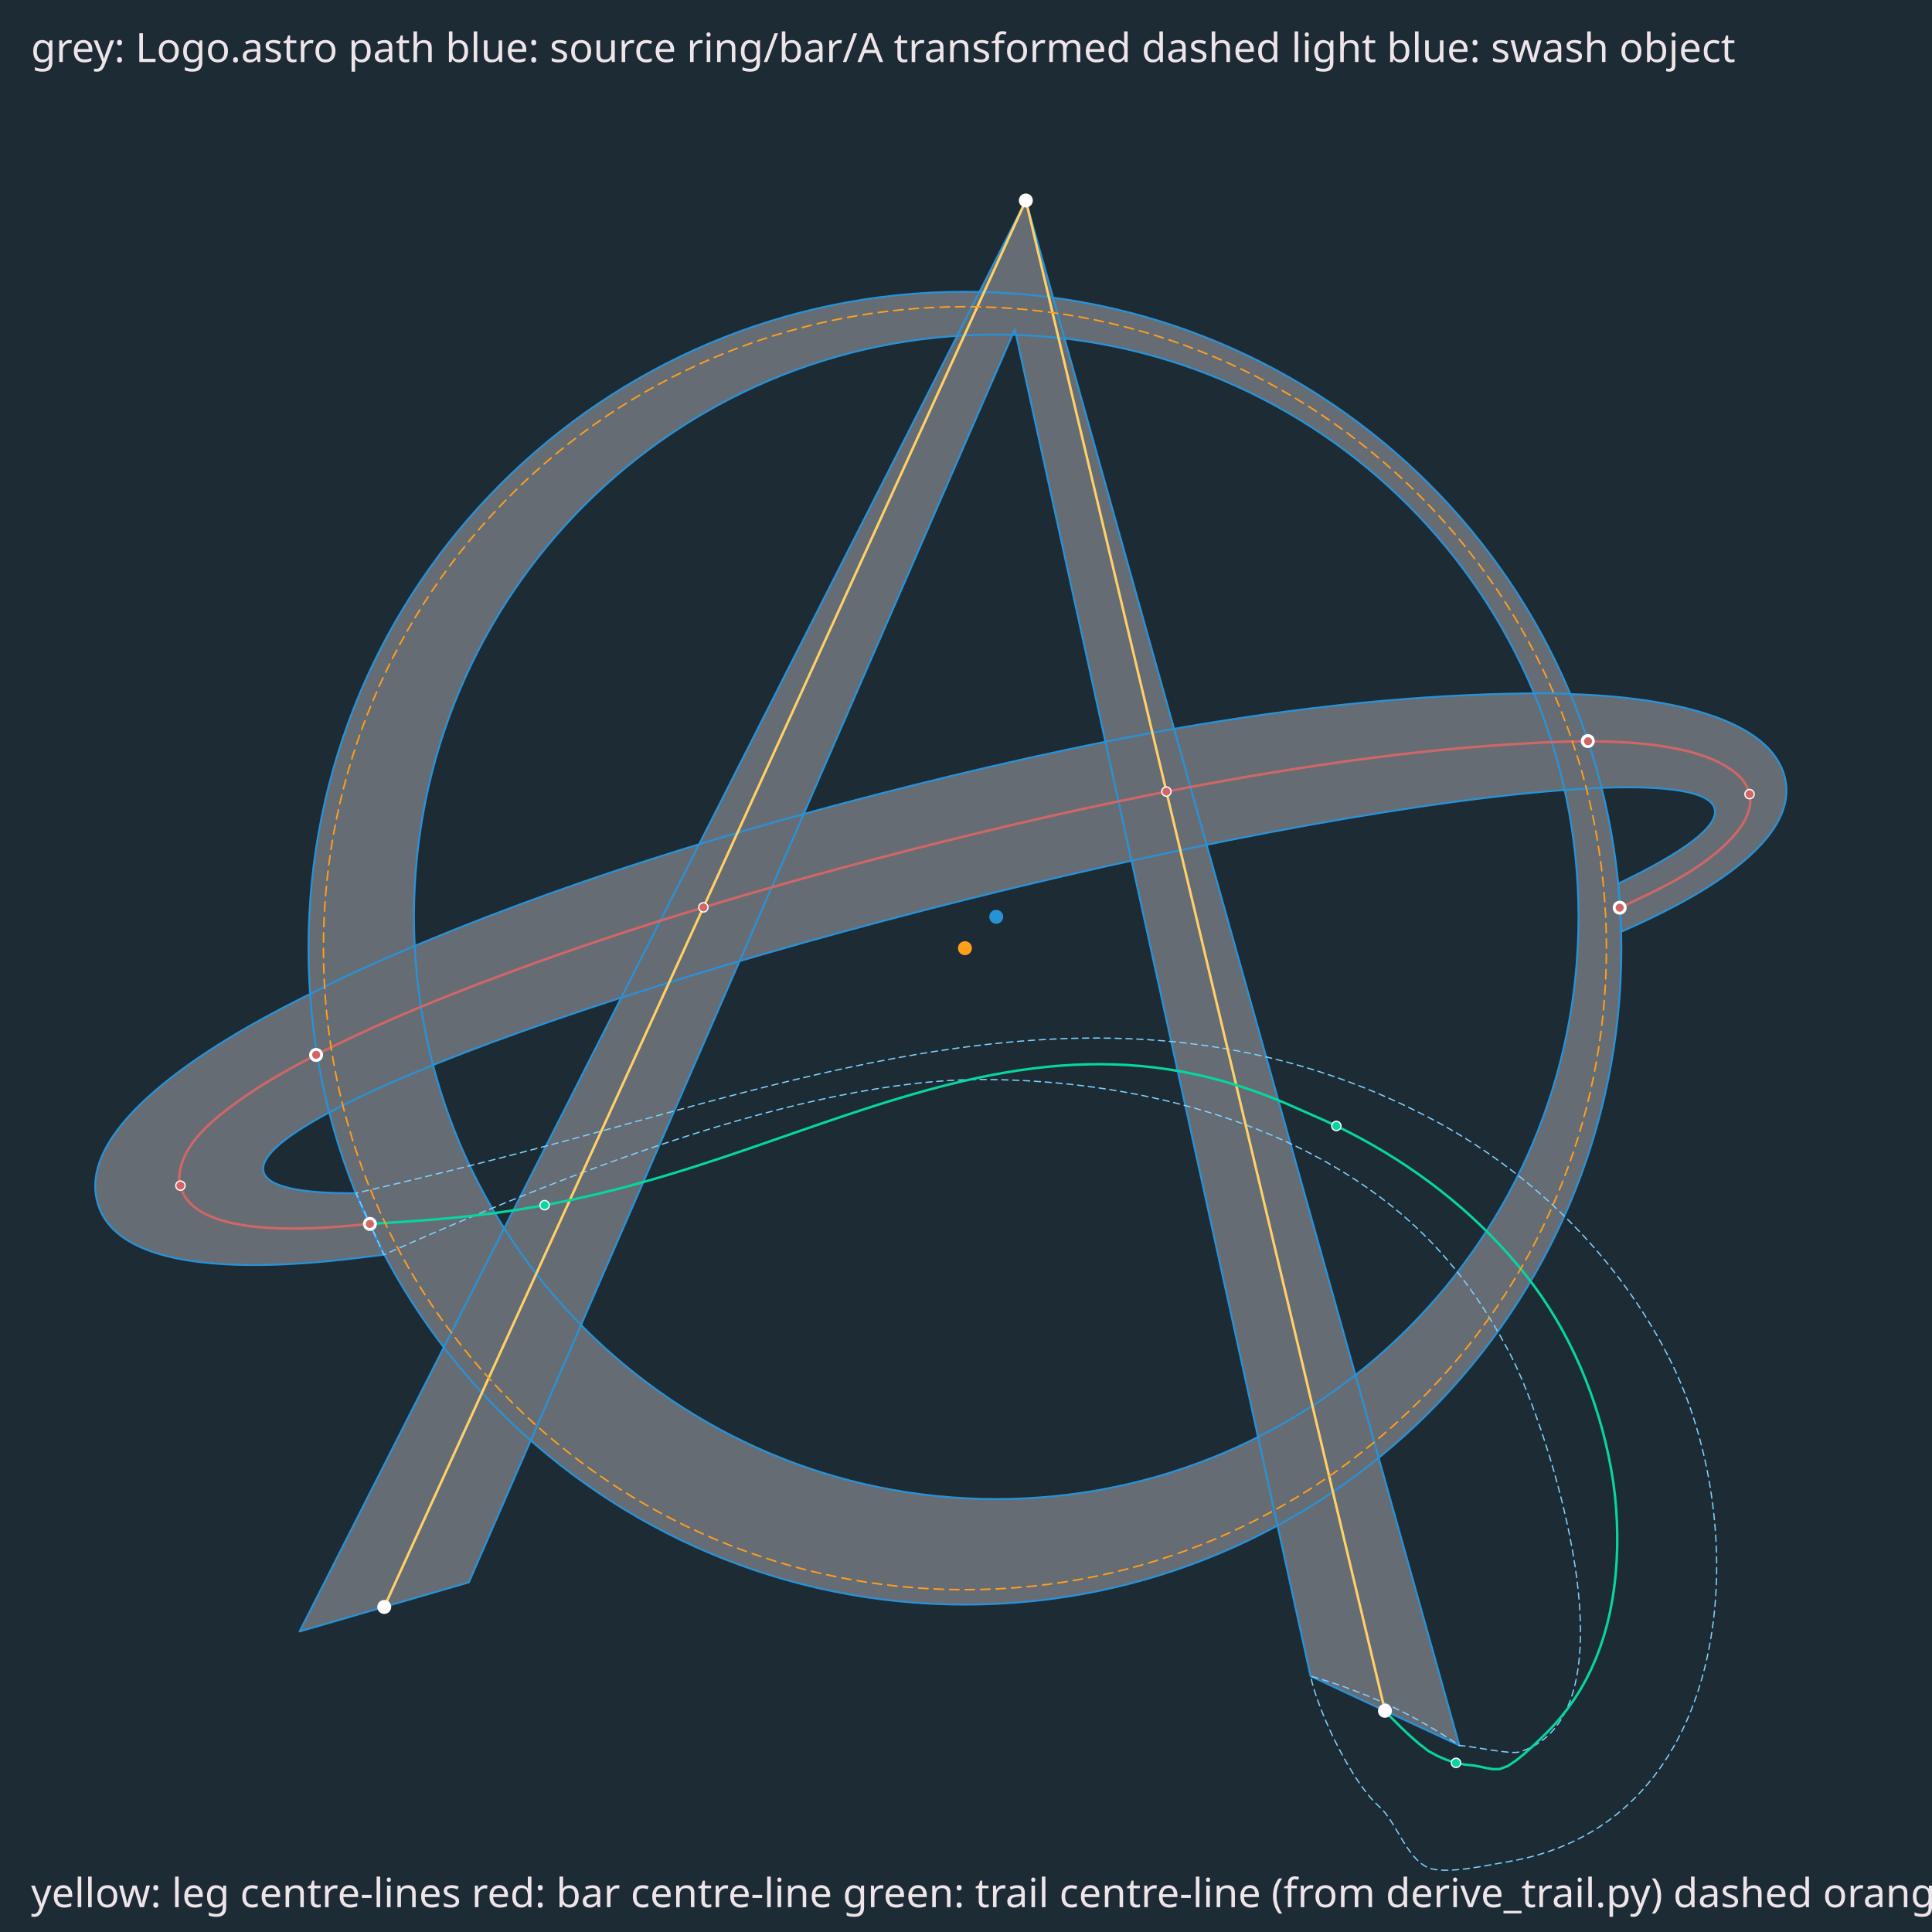
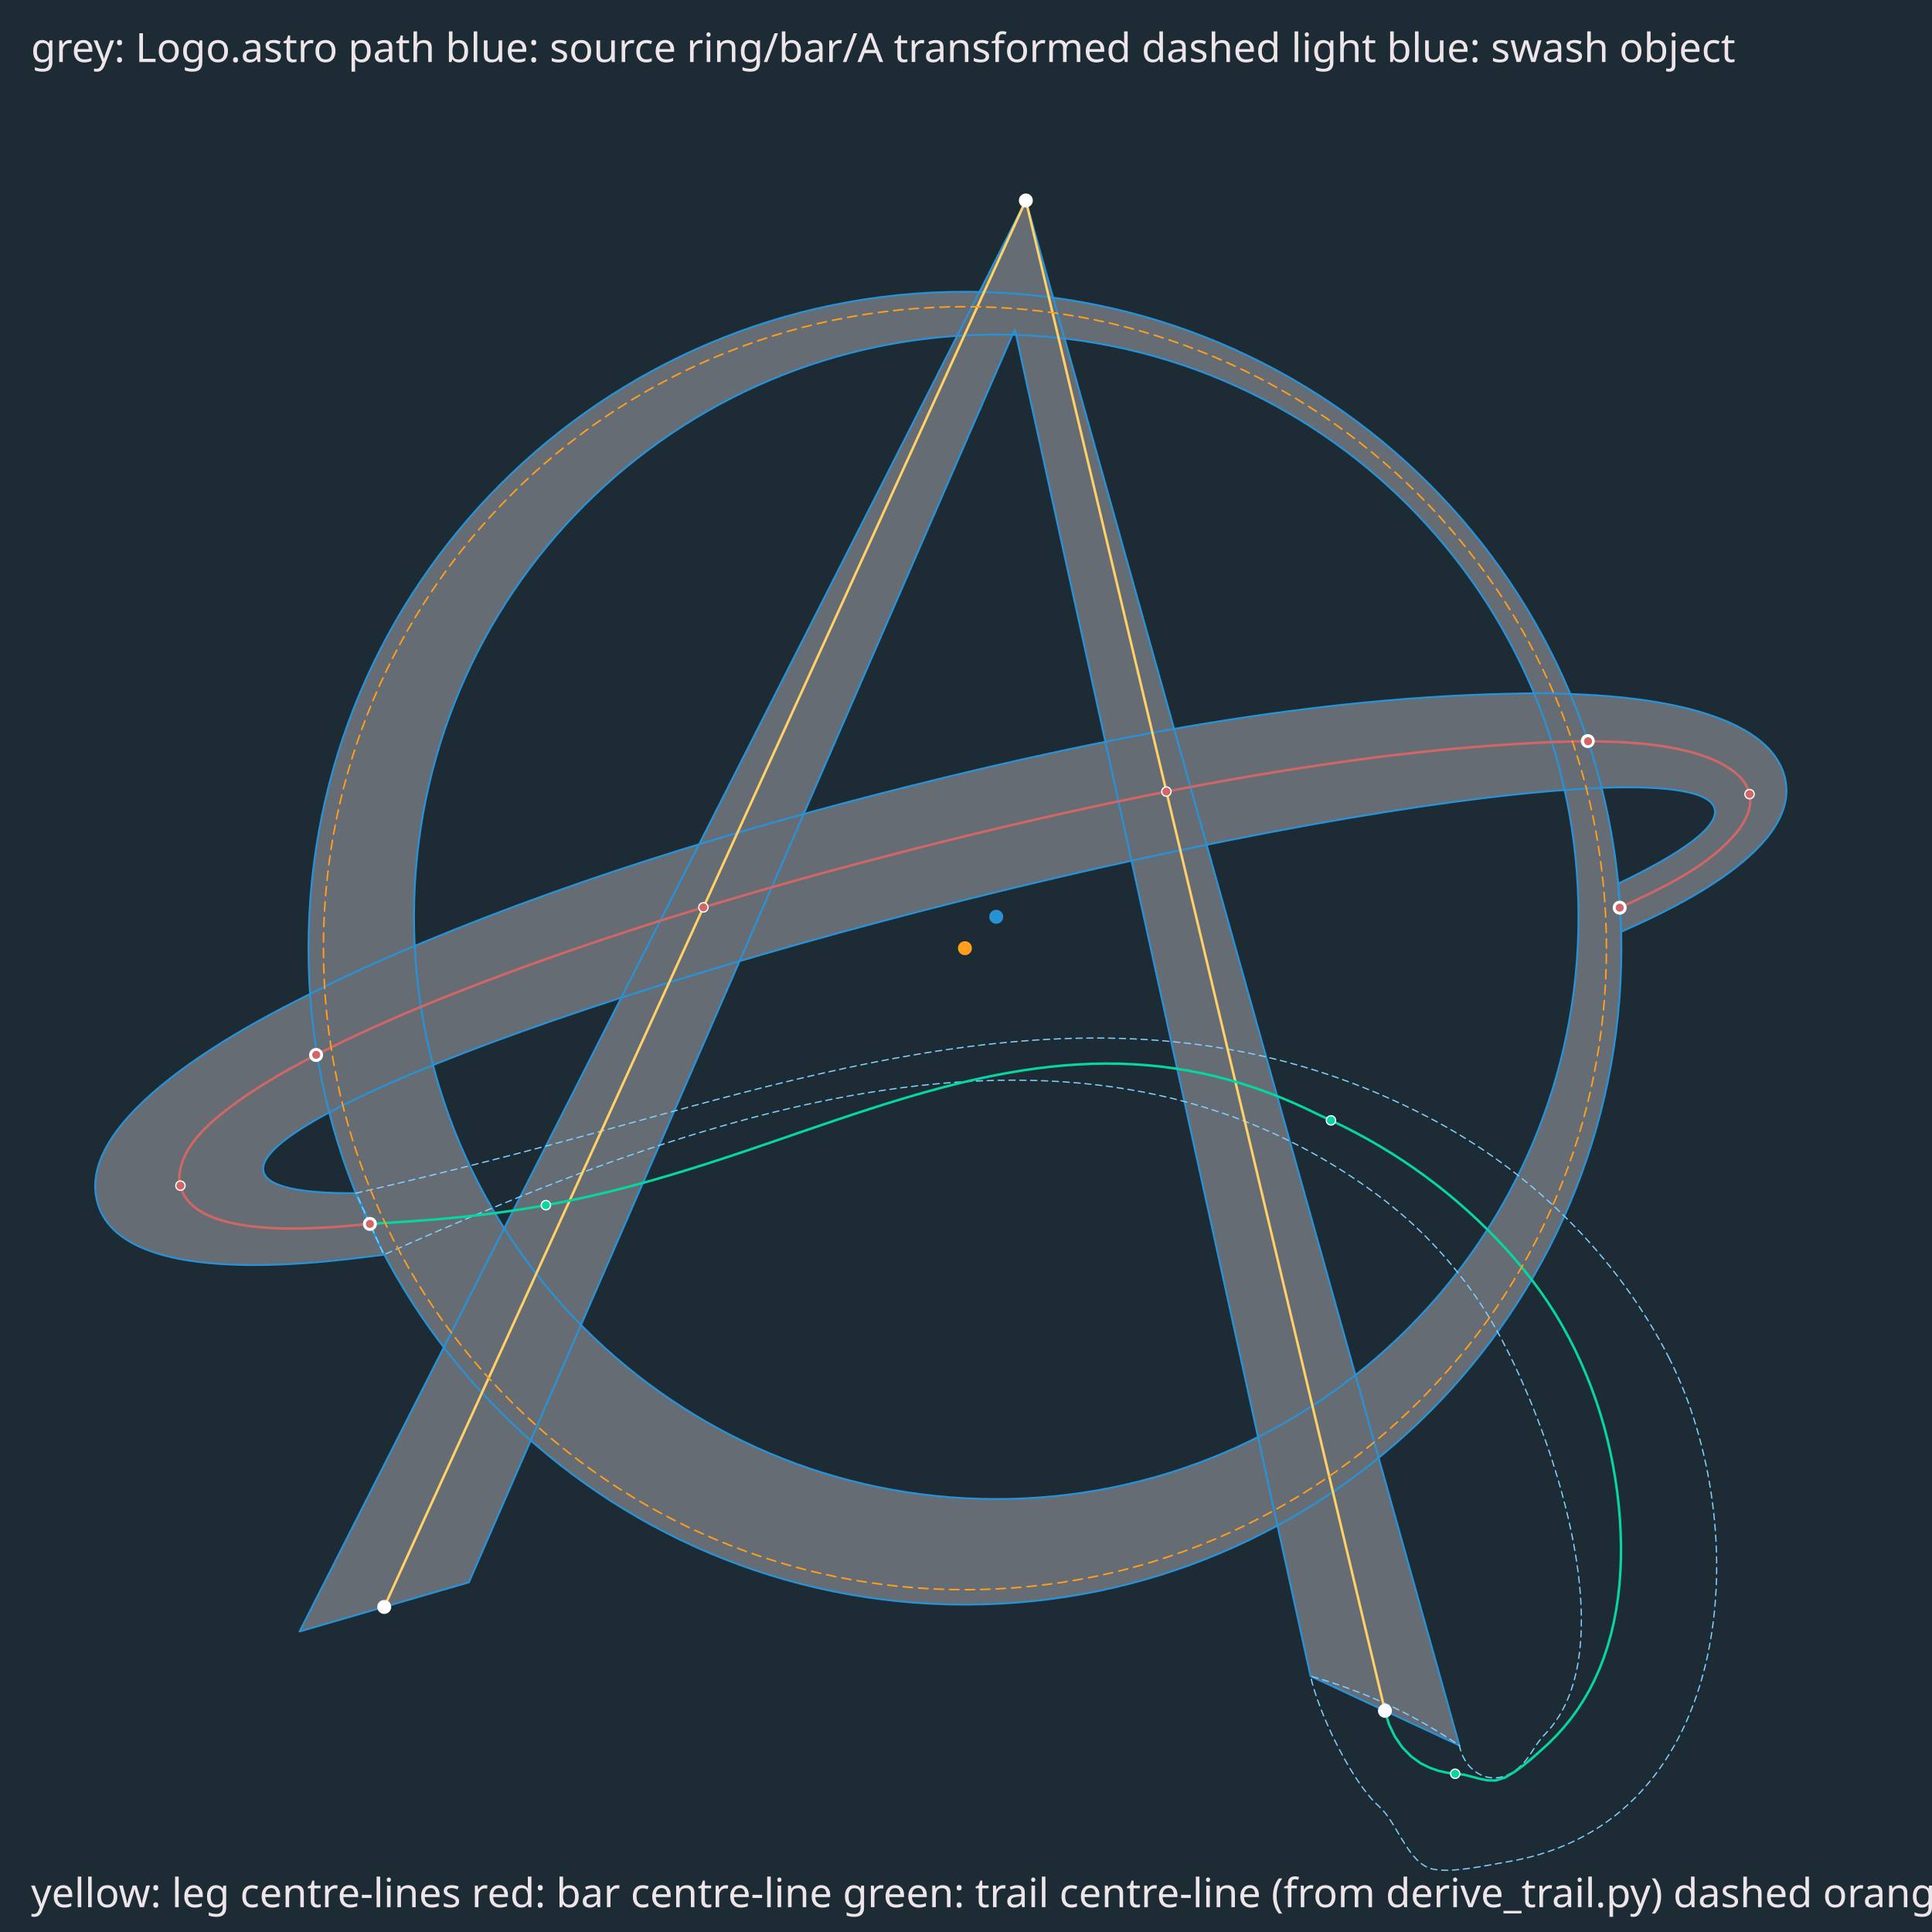
<svg xmlns="http://www.w3.org/2000/svg" width="1600" height="1600" viewBox="-70 -70 1246 1246">
  <rect x="-70" y="-70" width="1246" height="1246" fill="#1D2B35" />
  <g transform="translate(0,1084) scale(0.1,-0.1)" fill="none" stroke-linecap="round" stroke-linejoin="round">
    <path d="M9755 5547 C9767 5115 9714 4682 9596 4267 C9359 3431 8866 2686 8191 2138 C8365 1520 8539 901 8712 283 C8392 432 8072 581 7752 730 C7681 1054 7610 1377 7539 1701 C7231 1534 6903 1406 6563 1320 C5796 1126 4980 1152 4227 1394 C3672 1572 3159 1865 2723 2250 C2590 1945 2457 1640 2324 1335 C1960 1229 1596 1124 1232 1018 C1542 1629 1852 2240 2162 2850 C2008 3051 1872 3266 1756 3492 C1762 3477 1769 3463 1776 3448 C1689 3438 1602 3429 1515 3420 C1466 3415 1417 3411 1369 3407 C1318 3402 1268 3397 1217 3393 C1153 3389 1088 3386 1024 3384 C931 3381 837 3380 745 3385 C725 3386 704 3389 684 3390 C626 3395 568 3401 510 3410 C484 3414 456 3418 430 3424 C402 3430 374 3438 345 3447 C309 3457 274 3467 238 3481 C138 3520 35 3586 -25 3677 C-44 3706 -59 3738 -69 3771 C-89 3839 -92 3912 -77 3981 C-72 4005 -64 4028 -56 4051 C-47 4078 -35 4105 -22 4131 C-2 4168 22 4205 46 4239 C88 4297 136 4352 187 4402 C218 4433 249 4462 282 4490 C313 4517 344 4545 377 4570 C496 4664 624 4748 752 4827 C930 4937 1113 5036 1300 5130 C1237 6041 1466 6944 1960 7712 C2508 8564 3347 9197 4319 9485 C4740 9609 5178 9667 5617 9657 C5717 9854 5816 10050 5916 10247 C5975 10038 6033 9829 6092 9621 C6561 9558 7018 9415 7440 9201 C8331 8747 9040 7987 9427 7065 C9437 7065 9446 7065 9456 7064 C9458 7064 9465 7065 9468 7064 C9468 7064 9468 7064 9468 7064 C9468 7064 9468 7064 9468 7064 C9468 7064 9468 7064 9468 7064 C9463 7059 9442 7062 9434 7062 C9434 7062 9434 7062 9434 7062 C9447 7059 9464 7060 9477 7060 C9490 7060 9503 7060 9516 7059 C9577 7057 9637 7053 9698 7047 C9731 7044 9764 7042 9796 7038 C9829 7034 9861 7029 9893 7024 C10046 7003 10200 6973 10347 6922 C10525 6860 10736 6752 10801 6562 C10833 6469 10827 6373 10788 6283 C10741 6173 10653 6078 10563 6000 C10471 5921 10370 5853 10267 5791 C10103 5692 9930 5610 9756 5531 C9756 5536 9755 5541 9755 5547 Z M9629 6459 C9680 6256 9716 6050 9736 5842 C9833 5888 9929 5936 10022 5990 C10094 6031 10166 6076 10231 6128 C10275 6162 10329 6211 10352 6264 C10419 6426 10085 6450 9998 6456 C9943 6460 9887 6462 9832 6462 C9765 6463 9697 6461 9629 6459 Z M7082 6092 C7402 4952 7722 3812 8042 2672 C8657 3155 9110 3820 9330 4572 C9429 4911 9479 5263 9480 5616 C9481 5895 9451 6173 9391 6445 C9045 6420 8699 6375 8356 6322 C7930 6257 7505 6178 7082 6092 Z M4070 5342 C3729 4559 3388 3777 3047 2995 C3442 2594 3923 2284 4452 2094 C5129 1850 5871 1807 6572 1968 C6863 2035 7146 2138 7413 2272 C7141 3511 6869 4750 6597 5989 C6179 5897 5762 5798 5347 5692 C4920 5583 4493 5466 4070 5342 Z M2093 4671 C2191 4299 2346 3943 2552 3618 C2804 4114 3055 4610 3307 5106 C2898 4974 2491 4832 2093 4671 Z M1594 3845 C1526 4015 1469 4189 1423 4366 C1372 4339 1322 4310 1273 4280 C1198 4234 892 4046 1035 3932 C1075 3901 1134 3885 1183 3874 C1242 3862 1304 3855 1365 3851 C1441 3846 1518 3845 1594 3845 Z M3809 6095 C4364 7188 4918 8281 5473 9374 C5081 9348 4694 9261 4329 9114 C3434 8756 2705 8059 2306 7181 C2057 6635 1945 6039 1975 5440 C2294 5575 2619 5698 2946 5813 C3232 5913 3520 6006 3809 6095 Z M6430 6753 C6238 7629 6045 8505 5853 9380 C5846 9380 5838 9381 5830 9381 C5381 8351 4932 7321 4483 6290 C4775 6371 5067 6446 5361 6517 C5716 6603 6072 6683 6430 6753 Z M9193 7070 C8829 7943 8143 8652 7282 9045 C6929 9207 6552 9312 6166 9357 C6402 8517 6637 7676 6873 6836 C7234 6900 7597 6953 7961 6994 C8370 7041 8781 7071 9193 7070 Z" fill="#EEE5E9" fill-opacity="0.35" stroke="none" />
    <path d="M10812 6522 C10699 7000 9731 7053 9452 7063 C9398 7065 9340 7069 9272 7069 C7885 7067 6504 6804 5179 6473 C4039 6187 2911 5845 1823 5375 C1579 5269 1448 5205 1254 5107 C1046 5001 -211 4385 -76 3801 C67 3185 1537 3421 1776 3448 L1596 3845 C1239 3842 1024 3886 1000 3983 C976 4077 1131 4209 1424 4366 C1572 4445 1754 4530 1969 4620 C2794 4965 4075 5374 5533 5739 C7122 6136 8550 6388 9434 6448 C9502 6453 9567 6457 9629 6459 C10066 6475 10331 6433 10358 6324 C10387 6211 10156 6042 9736 5841 L9756 5531 C9970 5627 10926 6036 10812 6522 Z" stroke="#2892D7" stroke-width="12" />
    <path d="M1232 1018 L2324 1335 L5845 9416 L7752 730 L8712 283 L5916 10247 Z" stroke="#2892D7" stroke-width="12" />
    <circle cx="5523.14" cy="5424.894" r="4233.517" stroke="#2892D7" stroke-width="12" />
    <circle cx="5725.027" cy="5627.329" r="3755.048" stroke="#2892D7" stroke-width="12" />
-     <path d="M10064 2783 C10621 1686 10503 -219 9024 -467 C8897 -488 8617 -553 8508 -504 C8369 -441 8305 -208 8193 -109 C8019 46 7805 488 7752 730 C7906 687 8087 624 8281 532 C8449 451 8593 364 8712 283 C8811 276 9042 223 9103 242 C9888 491 9285 2330 9044 2798 C8863 3147 8639 3454 8338 3710 C7614 4325 6589 4573 5654 4578 C4471 4585 2853 3927 1776 3448 C1716 3581 1656 3713 1596 3845 C2158 3974 2720 4118 3276 4272 C5015 4754 6760 5245 8507 4337 C9163 3997 9729 3443 10064 2783 Z" stroke="#7fd0ff" stroke-width="8" stroke-dasharray="40 30" />
+     <path d="M10064 2783 C10621 1686 10503 -219 9024 -467 C8897 -488 8617 -553 8508 -504 C8369 -441 8305 -208 8193 -109 C8019 46 7805 488 7752 730 C7906 687 8087 624 8281 532 C8449 451 8593 364 8712 283 C8746 112 8914 9 9070 120 C9165 187 9189 279 9260 351 C9831 930 9245 2509 8880 3083 C8702 3363 8480 3608 8216 3809 C6273 5286 3738 4320 1776 3448 C1716 3581 1656 3713 1596 3845 C2158 3974 2720 4118 3276 4272 C5015 4754 6760 5245 8507 4337 C9163 3997 9729 3443 10064 2783 Z" stroke="#7fd0ff" stroke-width="8" stroke-dasharray="40 30" />
    <path d="M1778 1176 L5916 10247" stroke="#ffd166" stroke-width="16" />
    <path d="M5916 10247 L8232 506" stroke="#ffd166" stroke-width="16" />
    <path d="M1686 3647 C1406 3620 477 3518 456 3944 C465 4158 675 4320 833 4436 C1055 4595 1300 4721 1546 4839 C1937 5025 2342 5182 2749 5329 C3552 5618 4373 5855 5199 6066 C6078 6289 6964 6482 7862 6613 C8251 6670 8642 6714 9034 6739 C9419 6764 10237 6814 10525 6526 C10620 6419 10598 6311 10522 6200 C10342 5959 10013 5809 9746 5686" stroke="#D16666" stroke-width="16" />
-     <path d="M8231.8 506.4 L8282.6 452.8 L8336.6 398.8 L8392.9 345.7 L8451.3 294.5 L8511.6 247.7 L8571.8 214.8 L8631.4 189.4 L8690.2 170.8 L8748.5 159.5 L8805.2 153.9 L8850.8 145.1 L8890.3 136.4 L8928.9 130.3 L8972.3 131.1 L9024.8 150.6 L9079.0 187.2 L9131.4 229.9 L9181.9 275.4 L9230.9 322.2 L9278.8 368.9 L9325.3 417.6 L9370.0 469.3 L9412.9 524.1 L9453.7 581.9 L9492.2 642.9 L9528.3 706.9 L9561.7 773.8 L9592.3 843.5 L9619.8 915.8 L9644.3 990.4 L9665.7 1067.1 L9683.9 1145.5 L9699.0 1225.5 L9711.0 1306.7 L9720.1 1389.1 L9726.2 1472.3 L9729.6 1556.1 L9730.1 1640.5 L9727.9 1725.2 L9723.0 1810.1 L9715.3 1895.0 L9704.6 1979.6 L9690.9 2063.9 L9674.7 2147.8 L9656.0 2231.4 L9635.0 2314.6 L9611.5 2397.2 L9585.7 2479.2 L9557.5 2560.5 L9526.9 2641.0 L9493.9 2720.7 L9458.6 2799.3 L9420.8 2876.9 L9380.6 2953.3 L9337.9 3028.5 L9292.7 3102.3 L9245.0 3174.5 L9194.8 3245.2 L9142.1 3314.2 L9087.4 3381.6 L9030.8 3447.6 L8972.3 3511.9 L8912.1 3574.7 L8850.1 3635.9 L8786.6 3695.4 L8721.5 3753.3 L8654.8 3809.6 L8586.8 3864.2 L8517.4 3917.1 L8446.6 3968.3 L8374.6 4017.8 L8301.4 4065.6 L8226.9 4111.7 L8151.4 4156.0 L8074.8 4198.6 L7997.2 4239.4 L7918.6 4278.3 L7839.0 4315.5 L7758.5 4350.8 L7677.9 4386.4 L7597.1 4422.1 L7515.4 4455.9 L7433.0 4487.6 L7349.7 4517.1 L7265.7 4544.3 L7180.9 4569.2 L7095.4 4591.5 L7009.3 4611.4 L6922.7 4628.7 L6835.6 4643.3 L6748.0 4655.3 L6660.2 4664.6 L6572.1 4671.3 L6483.8 4675.3 L6395.5 4676.8 L6307.2 4675.8 L6218.9 4672.4 L6130.7 4666.7 L6042.8 4658.7 L5955.0 4648.5 L5867.5 4636.4 L5780.3 4622.3 L5693.4 4606.5 L5606.8 4589.0 L5520.5 4569.9 L5434.5 4549.4 L5348.9 4527.7 L5263.6 4504.7 L5178.6 4480.6 L5093.9 4455.6 L5009.4 4429.8 L4925.1 4403.2 L4841.1 4376.0 L4757.2 4348.2 L4673.5 4320.0 L4589.9 4291.5 L4506.4 4262.7 L4422.9 4233.8 L4339.4 4204.8 L4255.9 4175.8 L4172.4 4147.0 L4088.8 4118.4 L4005.2 4090.1 L3921.3 4062.1 L3837.4 4034.7 L3753.2 4007.7 L3668.9 3981.4 L3584.3 3955.8 L3499.6 3931.0 L3414.5 3907.0 L3329.2 3883.9 L3243.7 3861.8 L3157.9 3840.8 L3071.9 3820.8 L2985.5 3801.9 L2899.0 3784.2 L2812.2 3767.6 L2725.2 3752.3 L2638.0 3738.1 L2550.6 3725.1 L2463.1 3713.2 L2375.4 3702.5 L2287.6 3692.8 L2199.7 3684.0 L2111.7 3676.2 L2023.6 3669.1 L1935.5 3662.7 L1847.3 3656.8 L1759.2 3651.2 L1685.7 3646.6" stroke="#06d6a0" stroke-width="16" />
+     <path d="M8231.8 506.4 L8257.3 421.0 L8295.4 341.3 L8344.3 270.3 L8401.4 211.8 L8462.1 168.4 L8521.6 138.9 L8577.9 119.4 L8631.0 107.4 L8684.9 100.4 L8743.5 94.2 L8797.6 80.2 L8846.1 67.4 L8893.4 58.2 L8945.0 57.0 L9004.9 75.3 L9065.8 111.4 L9124.0 153.9 L9179.8 199.7 L9233.3 247.0 L9285.2 294.2 L9335.0 343.8 L9382.6 396.3 L9428.0 451.9 L9471.0 510.6 L9511.3 572.5 L9548.9 637.3 L9583.5 705.1 L9615.0 775.7 L9643.4 848.7 L9668.4 924.1 L9690.2 1001.5 L9708.6 1080.6 L9723.8 1161.3 L9735.9 1243.1 L9744.8 1326.1 L9750.7 1409.9 L9753.8 1494.3 L9754.1 1579.2 L9751.7 1664.5 L9746.7 1750.0 L9739.2 1835.6 L9729.3 1921.3 L9716.9 2006.9 L9702.1 2092.2 L9685.0 2177.3 L9665.4 2262.1 L9643.4 2346.2 L9618.8 2429.7 L9591.5 2512.4 L9561.8 2594.3 L9529.6 2675.3 L9495.0 2755.4 L9458.0 2834.4 L9418.5 2912.2 L9376.5 2988.9 L9331.9 3064.2 L9284.9 3138.0 L9235.2 3210.2 L9183.0 3280.7 L9128.8 3349.7 L9072.5 3417.1 L9014.3 3482.9 L8954.4 3547.3 L8892.9 3610.2 L8829.7 3671.5 L8765.0 3731.3 L8698.8 3789.5 L8631.1 3846.1 L8562.0 3900.9 L8491.5 3954.1 L8419.7 4005.5 L8346.7 4055.2 L8272.3 4103.1 L8196.8 4149.1 L8120.2 4193.3 L8042.4 4235.6 L7963.6 4276.0 L7883.8 4314.4 L7803.2 4351.5 L7723.1 4390.3 L7642.1 4427.0 L7560.1 4461.6 L7477.2 4493.9 L7393.4 4523.9 L7308.7 4551.4 L7223.3 4576.3 L7137.2 4598.7 L7050.4 4618.4 L6963.0 4635.4 L6875.2 4649.7 L6787.0 4661.3 L6698.4 4670.1 L6609.6 4676.3 L6520.7 4679.8 L6431.7 4680.8 L6342.7 4679.2 L6253.8 4675.2 L6165.1 4669.0 L6076.5 4660.4 L5988.1 4649.8 L5900.0 4637.2 L5812.2 4622.8 L5724.7 4606.5 L5637.5 4588.7 L5550.7 4569.3 L5464.1 4548.5 L5377.9 4526.5 L5292.0 4503.3 L5206.3 4479.1 L5121.0 4454.0 L5035.9 4428.0 L4951.0 4401.3 L4866.3 4374.0 L4781.7 4346.2 L4697.3 4318.0 L4613.0 4289.4 L4528.8 4260.7 L4444.6 4231.8 L4360.5 4202.8 L4276.3 4173.9 L4192.1 4145.2 L4107.8 4116.6 L4023.4 4088.4 L3938.8 4060.6 L3854.2 4033.2 L3769.3 4006.4 L3684.3 3980.2 L3599.0 3954.7 L3513.5 3930.0 L3427.8 3906.1 L3341.8 3883.2 L3255.5 3861.2 L3169.0 3840.2 L3082.3 3820.3 L2995.3 3801.6 L2908.1 3783.9 L2820.6 3767.5 L2732.9 3752.2 L2645.1 3738.1 L2557.0 3725.1 L2468.8 3713.3 L2380.5 3702.6 L2292.0 3692.9 L2203.4 3684.2 L2114.8 3676.3 L2026.1 3669.2 L1937.3 3662.8 L1848.5 3656.8 L1759.7 3651.2 L1685.7 3646.6" stroke="#06d6a0" stroke-width="16" />
    <circle cx="5523.14" cy="5424.894" r="4137.232" stroke="#ff9f1c" stroke-width="10" stroke-dasharray="60 40" />
    <circle cx="5916.0" cy="10247.0" r="45" fill="#fff" stroke="none" />
    <circle cx="1778.069" cy="1176.389" r="45" fill="#fff" stroke="none" />
    <circle cx="8231.846" cy="506.482" r="45" fill="#fff" stroke="none" />
    <circle cx="1685.68" cy="3646.702" r="45" fill="#fff" stroke="none" />
    <circle cx="9745.87" cy="5686.049" r="45" fill="#fff" stroke="none" />
    <circle cx="1338.538" cy="4736.225" r="45" fill="#fff" stroke="none" />
    <circle cx="9540.197" cy="6760.762" r="45" fill="#fff" stroke="none" />
    <circle cx="5523.14" cy="5424.894" r="45" fill="#ff9f1c" stroke="none" />
    <circle cx="5725.027" cy="5627.329" r="45" fill="#2892D7" stroke="none" />
    <circle cx="1685.68" cy="3646.702" r="30" fill="#D16666" stroke="#fff" stroke-width="8" />
    <circle cx="463.62" cy="3893.516" r="30" fill="#D16666" stroke="#fff" stroke-width="8" />
    <circle cx="1339.351" cy="4737.2" r="30" fill="#D16666" stroke="#fff" stroke-width="8" />
    <circle cx="3836.283" cy="5688.143" r="30" fill="#D16666" stroke="#fff" stroke-width="8" />
    <circle cx="6822.353" cy="6434.872" r="30" fill="#D16666" stroke="#fff" stroke-width="8" />
    <circle cx="9541.727" cy="6759.286" r="30" fill="#D16666" stroke="#fff" stroke-width="8" />
    <circle cx="10583.321" cy="6418.51" r="30" fill="#D16666" stroke="#fff" stroke-width="8" />
    <circle cx="9745.87" cy="5686.049" r="30" fill="#D16666" stroke="#fff" stroke-width="8" />
-     <circle cx="8690.2" cy="170.8" r="30" fill="#06d6a0" stroke="#fff" stroke-width="8" />
-     <circle cx="7918.6" cy="4278.3" r="30" fill="#06d6a0" stroke="#fff" stroke-width="8" />
-     <circle cx="2812.2" cy="3767.6" r="30" fill="#06d6a0" stroke="#fff" stroke-width="8" />
+     <circle cx="8684.9" cy="100.4" r="30" fill="#06d6a0" stroke="#fff" stroke-width="8" />
+     <circle cx="7883.8" cy="4314.4" r="30" fill="#06d6a0" stroke="#fff" stroke-width="8" />
+     <circle cx="2820.6" cy="3767.5" r="30" fill="#06d6a0" stroke="#fff" stroke-width="8" />
  </g>
  <g font-family="sans-serif" font-size="26" fill="#EEE5E9">
    <text x="-50" y="-30">grey: Logo.astro path   blue: source ring/bar/A transformed   dashed light blue: swash object</text>
    <text x="-50" y="1160">yellow: leg centre-lines   red: bar centre-line   green: trail centre-line (from derive_trail.py)   dashed orange: thin growth circle</text>
  </g>
</svg>
